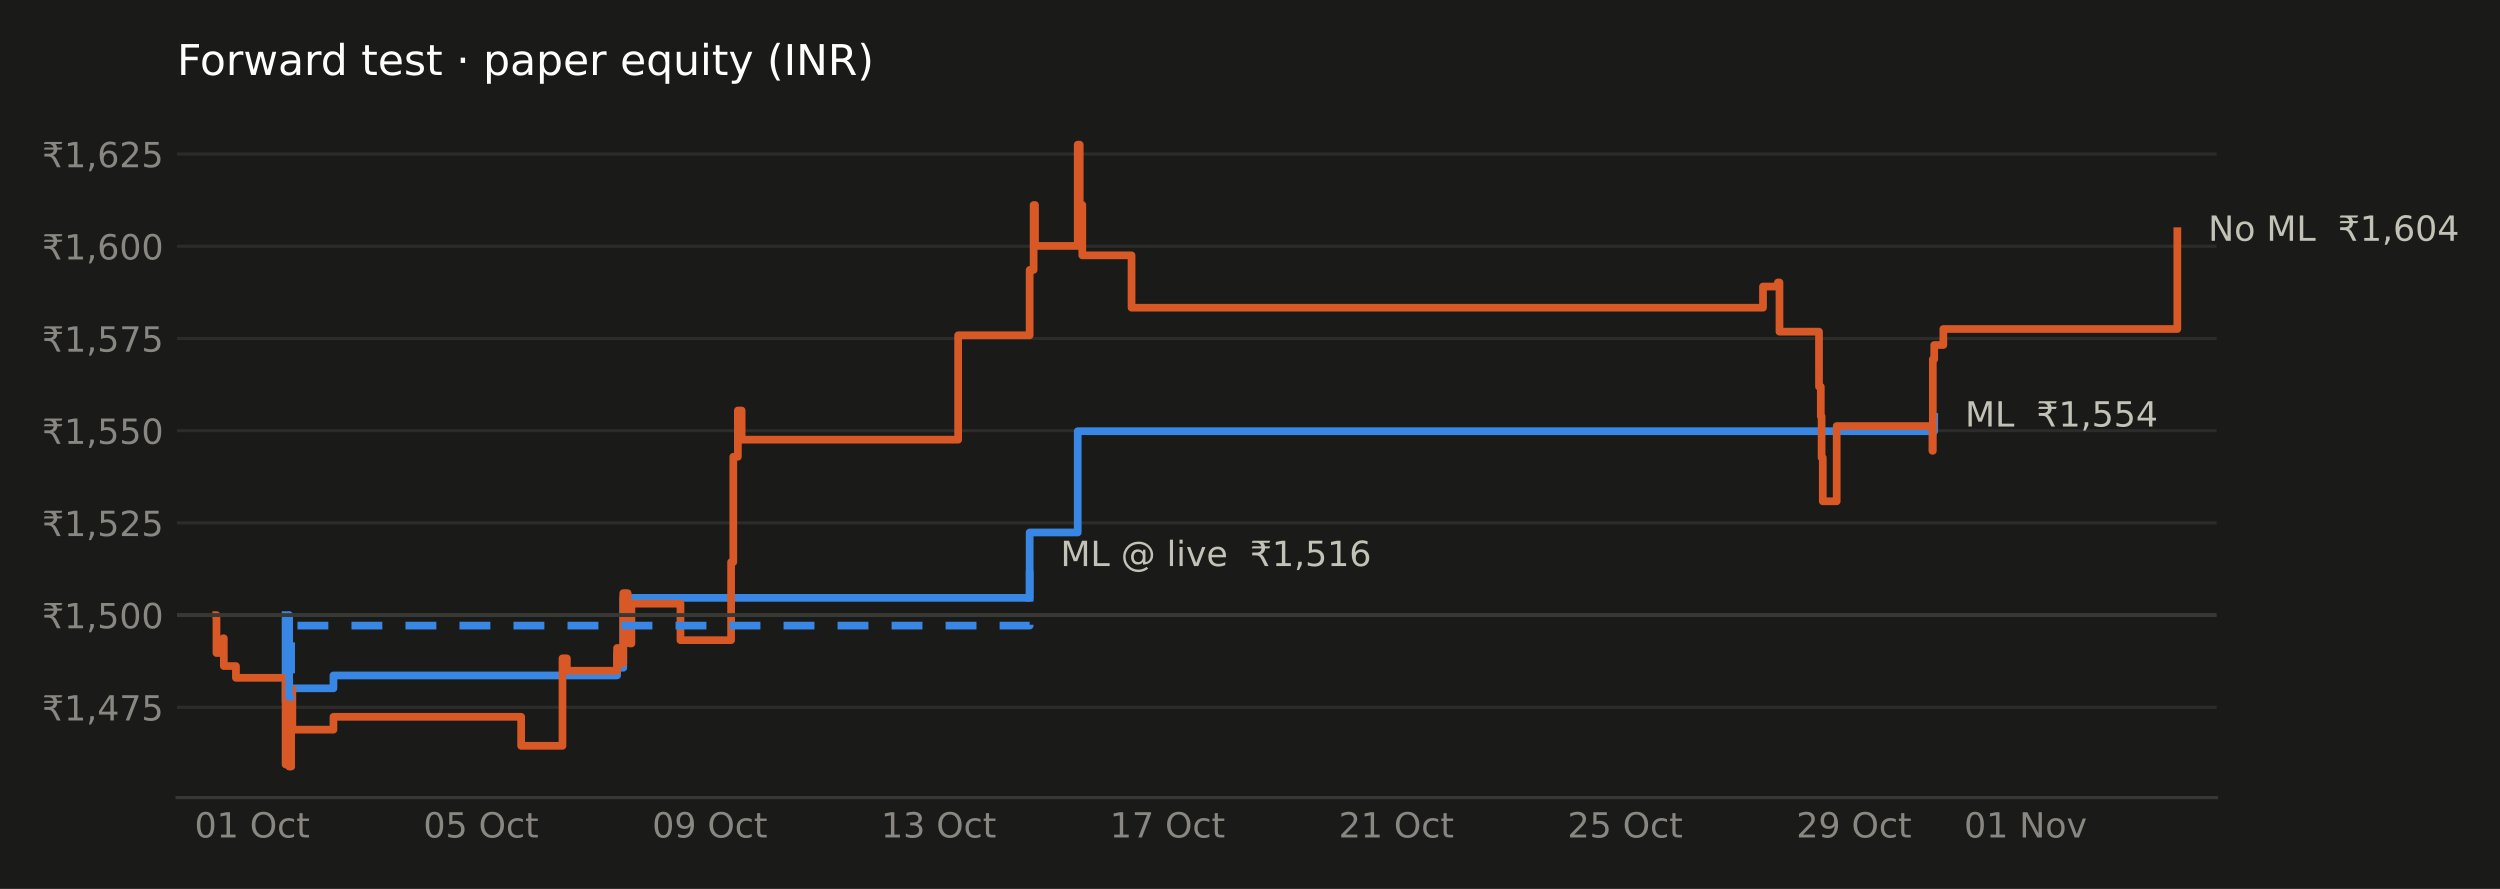
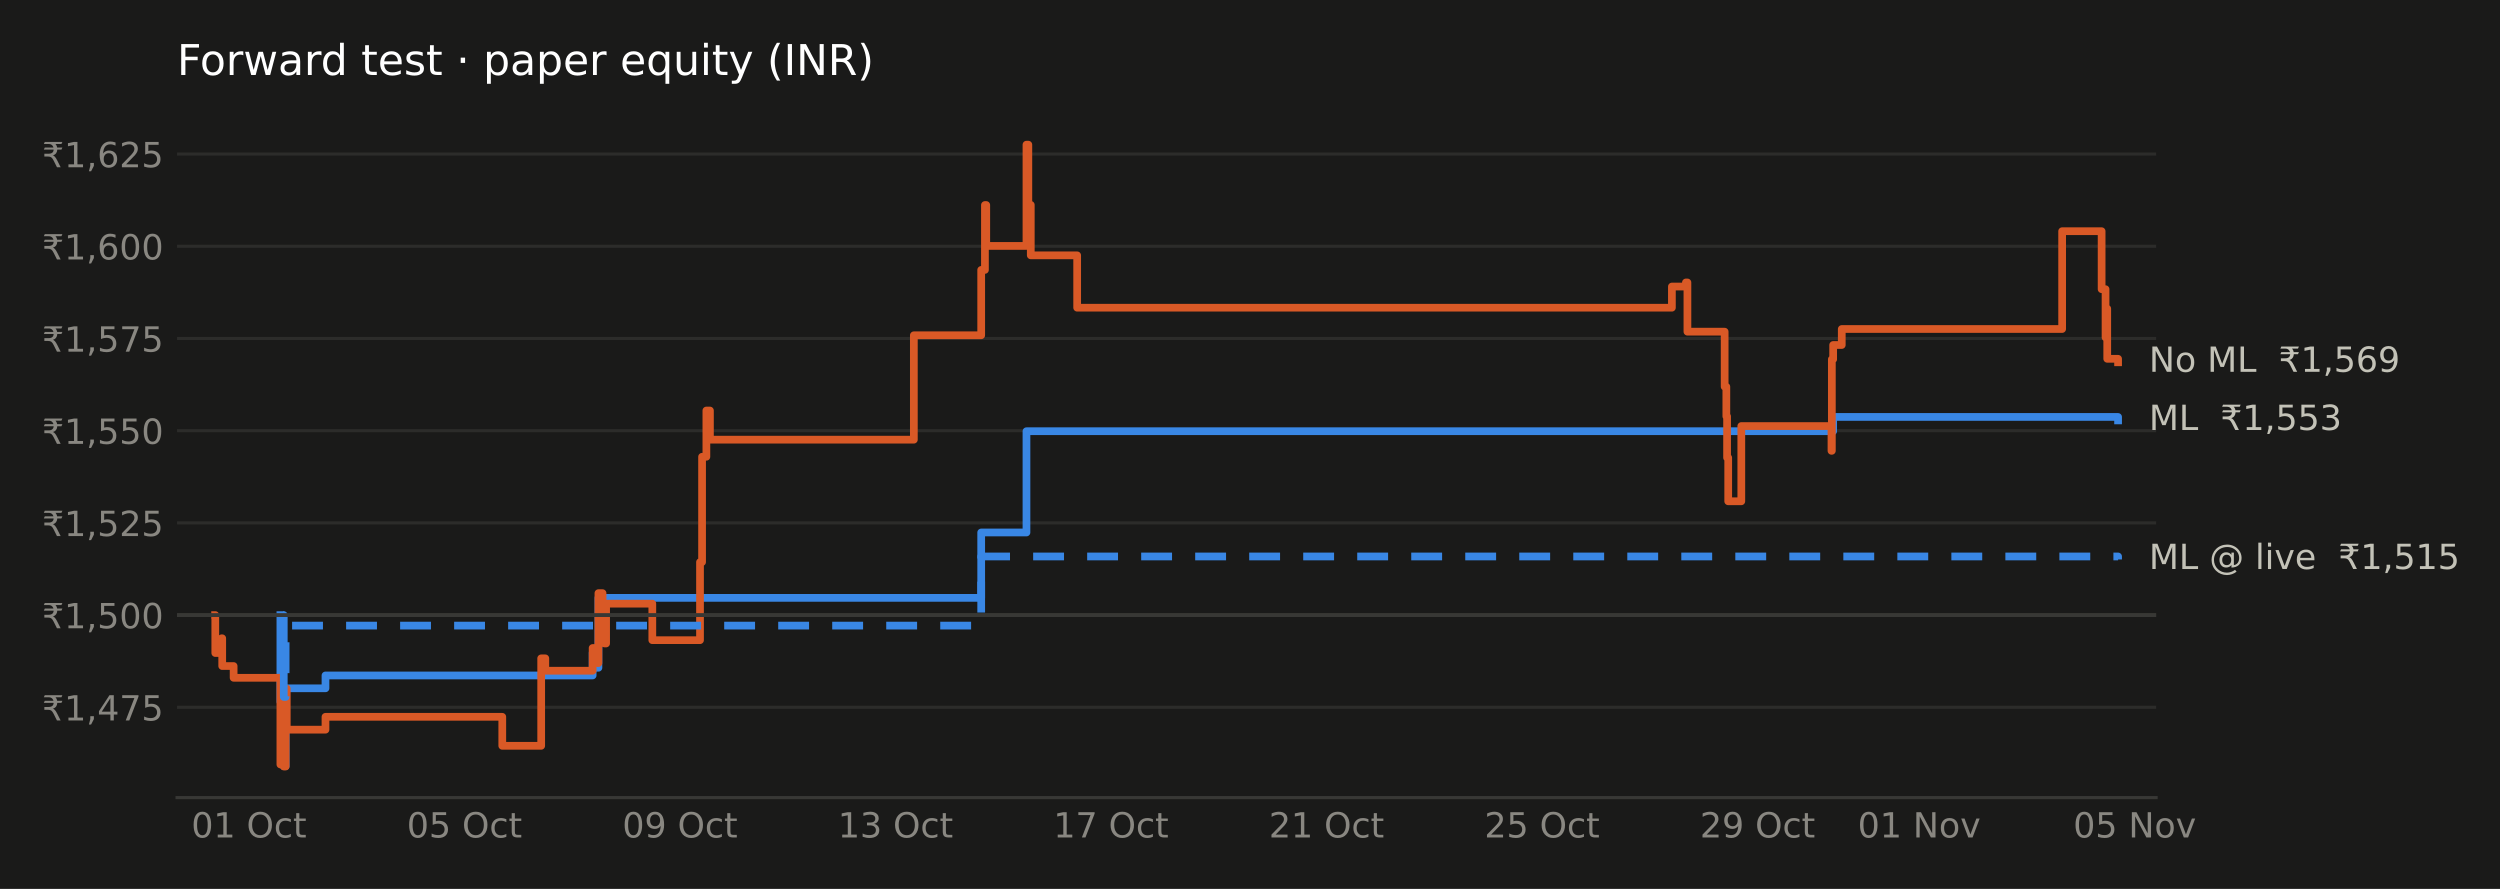
<svg xmlns="http://www.w3.org/2000/svg" xmlns:xlink="http://www.w3.org/1999/xlink" width="648pt" height="230.4pt" viewBox="0 0 648 230.4" version="1.1">
  <defs>
    <style type="text/css">*{stroke-linejoin: round; stroke-linecap: butt}</style>
  </defs>
  <g id="figure_1">
    <g id="patch_1">
      <path d="M 0 230.4  L 648 230.4  L 648 0  L 0 0  z " style="fill: #1a1a19" />
    </g>
    <g id="axes_1">
      <g id="patch_2">
-         <path d="M 45.89 206.74  L 574.532 206.74  L 574.532 29.44  L 45.89 29.44  z " style="fill: #1a1a19" />
+         <path d="M 45.89 206.74  L 558.872 206.74  L 558.872 29.44  L 45.89 29.44  z " style="fill: #1a1a19" />
      </g>
      <g id="matplotlib.axis_1">
        <g id="xtick_1">
          <g id="line2d_1" />
          <g id="text_1">
-             <g style="fill: #898781" transform="translate(50.43777 217.0786) scale(0.09 -0.09)">
+             <g style="fill: #898781" transform="translate(49.59476 217.0786) scale(0.09 -0.09)">
              <defs>
                <path id="DejaVuSans-30" d="M 2034 4250  Q 1547 4250 1301 3770  Q 1056 3291 1056 2328  Q 1056 1369 1301 889  Q 1547 409 2034 409  Q 2525 409 2770 889  Q 3016 1369 3016 2328  Q 3016 3291 2770 3770  Q 2525 4250 2034 4250  z M 2034 4750  Q 2819 4750 3233 4129  Q 3647 3509 3647 2328  Q 3647 1150 3233 529  Q 2819 -91 2034 -91  Q 1250 -91 836 529  Q 422 1150 422 2328  Q 422 3509 836 4129  Q 1250 4750 2034 4750  z " transform="scale(0.015625)" />
                <path id="DejaVuSans-31" d="M 794 531  L 1825 531  L 1825 4091  L 703 3866  L 703 4441  L 1819 4666  L 2450 4666  L 2450 531  L 3481 531  L 3481 0  L 794 0  L 794 531  z " transform="scale(0.015625)" />
                <path id="DejaVuSans-20" transform="scale(0.015625)" />
                <path id="DejaVuSans-4f" d="M 2522 4238  Q 1834 4238 1429 3725  Q 1025 3213 1025 2328  Q 1025 1447 1429 934  Q 1834 422 2522 422  Q 3209 422 3611 934  Q 4013 1447 4013 2328  Q 4013 3213 3611 3725  Q 3209 4238 2522 4238  z M 2522 4750  Q 3503 4750 4090 4092  Q 4678 3434 4678 2328  Q 4678 1225 4090 567  Q 3503 -91 2522 -91  Q 1538 -91 948 565  Q 359 1222 359 2328  Q 359 3434 948 4092  Q 1538 4750 2522 4750  z " transform="scale(0.015625)" />
                <path id="DejaVuSans-63" d="M 3122 3366  L 3122 2828  Q 2878 2963 2633 3030  Q 2388 3097 2138 3097  Q 1578 3097 1268 2742  Q 959 2388 959 1747  Q 959 1106 1268 751  Q 1578 397 2138 397  Q 2388 397 2633 464  Q 2878 531 3122 666  L 3122 134  Q 2881 22 2623 -34  Q 2366 -91 2075 -91  Q 1284 -91 818 406  Q 353 903 353 1747  Q 353 2603 823 3093  Q 1294 3584 2113 3584  Q 2378 3584 2631 3529  Q 2884 3475 3122 3366  z " transform="scale(0.015625)" />
                <path id="DejaVuSans-74" d="M 1172 4494  L 1172 3500  L 2356 3500  L 2356 3053  L 1172 3053  L 1172 1153  Q 1172 725 1289 603  Q 1406 481 1766 481  L 2356 481  L 2356 0  L 1766 0  Q 1100 0 847 248  Q 594 497 594 1153  L 594 3053  L 172 3053  L 172 3500  L 594 3500  L 594 4494  L 1172 4494  z " transform="scale(0.015625)" />
              </defs>
              <use xlink:href="#DejaVuSans-30" />
              <use xlink:href="#DejaVuSans-31" transform="translate(63.62305 0)" />
              <use xlink:href="#DejaVuSans-20" transform="translate(127.2461 0)" />
              <use xlink:href="#DejaVuSans-4f" transform="translate(159.0332 0)" />
              <use xlink:href="#DejaVuSans-63" transform="translate(237.7441 0)" />
              <use xlink:href="#DejaVuSans-74" transform="translate(292.7246 0)" />
            </g>
          </g>
        </g>
        <g id="xtick_2">
          <g id="line2d_2" />
          <g id="text_2">
-             <g style="fill: #898781" transform="translate(109.7483 217.0786) scale(0.09 -0.09)">
+             <g style="fill: #898781" transform="translate(105.4566 217.0786) scale(0.09 -0.09)">
              <defs>
                <path id="DejaVuSans-35" d="M 691 4666  L 3169 4666  L 3169 4134  L 1269 4134  L 1269 2991  Q 1406 3038 1543 3061  Q 1681 3084 1819 3084  Q 2600 3084 3056 2656  Q 3513 2228 3513 1497  Q 3513 744 3044 326  Q 2575 -91 1722 -91  Q 1428 -91 1123 -41  Q 819 9 494 109  L 494 744  Q 775 591 1075 516  Q 1375 441 1709 441  Q 2250 441 2565 725  Q 2881 1009 2881 1497  Q 2881 1984 2565 2268  Q 2250 2553 1709 2553  Q 1456 2553 1204 2497  Q 953 2441 691 2322  L 691 4666  z " transform="scale(0.015625)" />
              </defs>
              <use xlink:href="#DejaVuSans-30" />
              <use xlink:href="#DejaVuSans-35" transform="translate(63.62305 0)" />
              <use xlink:href="#DejaVuSans-20" transform="translate(127.2461 0)" />
              <use xlink:href="#DejaVuSans-4f" transform="translate(159.0332 0)" />
              <use xlink:href="#DejaVuSans-63" transform="translate(237.7441 0)" />
              <use xlink:href="#DejaVuSans-74" transform="translate(292.7246 0)" />
            </g>
          </g>
        </g>
        <g id="xtick_3">
          <g id="line2d_3" />
          <g id="text_3">
-             <g style="fill: #898781" transform="translate(169.0589 217.0786) scale(0.09 -0.09)">
+             <g style="fill: #898781" transform="translate(161.3184 217.0786) scale(0.09 -0.09)">
              <defs>
                <path id="DejaVuSans-39" d="M 703 97  L 703 672  Q 941 559 1184 500  Q 1428 441 1663 441  Q 2288 441 2617 861  Q 2947 1281 2994 2138  Q 2813 1869 2534 1725  Q 2256 1581 1919 1581  Q 1219 1581 811 2004  Q 403 2428 403 3163  Q 403 3881 828 4315  Q 1253 4750 1959 4750  Q 2769 4750 3195 4129  Q 3622 3509 3622 2328  Q 3622 1225 3098 567  Q 2575 -91 1691 -91  Q 1453 -91 1209 -44  Q 966 3 703 97  z M 1959 2075  Q 2384 2075 2632 2365  Q 2881 2656 2881 3163  Q 2881 3666 2632 3958  Q 2384 4250 1959 4250  Q 1534 4250 1286 3958  Q 1038 3666 1038 3163  Q 1038 2656 1286 2365  Q 1534 2075 1959 2075  z " transform="scale(0.015625)" />
              </defs>
              <use xlink:href="#DejaVuSans-30" />
              <use xlink:href="#DejaVuSans-39" transform="translate(63.62305 0)" />
              <use xlink:href="#DejaVuSans-20" transform="translate(127.2461 0)" />
              <use xlink:href="#DejaVuSans-4f" transform="translate(159.0332 0)" />
              <use xlink:href="#DejaVuSans-63" transform="translate(237.7441 0)" />
              <use xlink:href="#DejaVuSans-74" transform="translate(292.7246 0)" />
            </g>
          </g>
        </g>
        <g id="xtick_4">
          <g id="line2d_4" />
          <g id="text_4">
-             <g style="fill: #898781" transform="translate(228.3694 217.0786) scale(0.09 -0.09)">
+             <g style="fill: #898781" transform="translate(217.1803 217.0786) scale(0.09 -0.09)">
              <defs>
                <path id="DejaVuSans-33" d="M 2597 2516  Q 3050 2419 3304 2112  Q 3559 1806 3559 1356  Q 3559 666 3084 287  Q 2609 -91 1734 -91  Q 1441 -91 1130 -33  Q 819 25 488 141  L 488 750  Q 750 597 1062 519  Q 1375 441 1716 441  Q 2309 441 2620 675  Q 2931 909 2931 1356  Q 2931 1769 2642 2001  Q 2353 2234 1838 2234  L 1294 2234  L 1294 2753  L 1863 2753  Q 2328 2753 2575 2939  Q 2822 3125 2822 3475  Q 2822 3834 2567 4026  Q 2313 4219 1838 4219  Q 1578 4219 1281 4162  Q 984 4106 628 3988  L 628 4550  Q 988 4650 1302 4700  Q 1616 4750 1894 4750  Q 2613 4750 3031 4423  Q 3450 4097 3450 3541  Q 3450 3153 3228 2886  Q 3006 2619 2597 2516  z " transform="scale(0.015625)" />
              </defs>
              <use xlink:href="#DejaVuSans-31" />
              <use xlink:href="#DejaVuSans-33" transform="translate(63.62305 0)" />
              <use xlink:href="#DejaVuSans-20" transform="translate(127.2461 0)" />
              <use xlink:href="#DejaVuSans-4f" transform="translate(159.0332 0)" />
              <use xlink:href="#DejaVuSans-63" transform="translate(237.7441 0)" />
              <use xlink:href="#DejaVuSans-74" transform="translate(292.7246 0)" />
            </g>
          </g>
        </g>
        <g id="xtick_5">
          <g id="line2d_5" />
          <g id="text_5">
-             <g style="fill: #898781" transform="translate(287.68 217.0786) scale(0.09 -0.09)">
+             <g style="fill: #898781" transform="translate(273.0421 217.0786) scale(0.09 -0.09)">
              <defs>
                <path id="DejaVuSans-37" d="M 525 4666  L 3525 4666  L 3525 4397  L 1831 0  L 1172 0  L 2766 4134  L 525 4134  L 525 4666  z " transform="scale(0.015625)" />
              </defs>
              <use xlink:href="#DejaVuSans-31" />
              <use xlink:href="#DejaVuSans-37" transform="translate(63.62305 0)" />
              <use xlink:href="#DejaVuSans-20" transform="translate(127.2461 0)" />
              <use xlink:href="#DejaVuSans-4f" transform="translate(159.0332 0)" />
              <use xlink:href="#DejaVuSans-63" transform="translate(237.7441 0)" />
              <use xlink:href="#DejaVuSans-74" transform="translate(292.7246 0)" />
            </g>
          </g>
        </g>
        <g id="xtick_6">
          <g id="line2d_6" />
          <g id="text_6">
-             <g style="fill: #898781" transform="translate(346.9905 217.0786) scale(0.09 -0.09)">
+             <g style="fill: #898781" transform="translate(328.9039 217.0786) scale(0.09 -0.09)">
              <defs>
                <path id="DejaVuSans-32" d="M 1228 531  L 3431 531  L 3431 0  L 469 0  L 469 531  Q 828 903 1448 1529  Q 2069 2156 2228 2338  Q 2531 2678 2651 2914  Q 2772 3150 2772 3378  Q 2772 3750 2511 3984  Q 2250 4219 1831 4219  Q 1534 4219 1204 4116  Q 875 4013 500 3803  L 500 4441  Q 881 4594 1212 4672  Q 1544 4750 1819 4750  Q 2544 4750 2975 4387  Q 3406 4025 3406 3419  Q 3406 3131 3298 2873  Q 3191 2616 2906 2266  Q 2828 2175 2409 1742  Q 1991 1309 1228 531  z " transform="scale(0.015625)" />
              </defs>
              <use xlink:href="#DejaVuSans-32" />
              <use xlink:href="#DejaVuSans-31" transform="translate(63.62305 0)" />
              <use xlink:href="#DejaVuSans-20" transform="translate(127.2461 0)" />
              <use xlink:href="#DejaVuSans-4f" transform="translate(159.0332 0)" />
              <use xlink:href="#DejaVuSans-63" transform="translate(237.7441 0)" />
              <use xlink:href="#DejaVuSans-74" transform="translate(292.7246 0)" />
            </g>
          </g>
        </g>
        <g id="xtick_7">
          <g id="line2d_7" />
          <g id="text_7">
-             <g style="fill: #898781" transform="translate(406.301 217.0786) scale(0.09 -0.09)">
+             <g style="fill: #898781" transform="translate(384.7658 217.0786) scale(0.09 -0.09)">
              <use xlink:href="#DejaVuSans-32" />
              <use xlink:href="#DejaVuSans-35" transform="translate(63.62305 0)" />
              <use xlink:href="#DejaVuSans-20" transform="translate(127.2461 0)" />
              <use xlink:href="#DejaVuSans-4f" transform="translate(159.0332 0)" />
              <use xlink:href="#DejaVuSans-63" transform="translate(237.7441 0)" />
              <use xlink:href="#DejaVuSans-74" transform="translate(292.7246 0)" />
            </g>
          </g>
        </g>
        <g id="xtick_8">
          <g id="line2d_8" />
          <g id="text_8">
-             <g style="fill: #898781" transform="translate(465.6116 217.0786) scale(0.09 -0.09)">
+             <g style="fill: #898781" transform="translate(440.6276 217.0786) scale(0.09 -0.09)">
              <use xlink:href="#DejaVuSans-32" />
              <use xlink:href="#DejaVuSans-39" transform="translate(63.62305 0)" />
              <use xlink:href="#DejaVuSans-20" transform="translate(127.2461 0)" />
              <use xlink:href="#DejaVuSans-4f" transform="translate(159.0332 0)" />
              <use xlink:href="#DejaVuSans-63" transform="translate(237.7441 0)" />
              <use xlink:href="#DejaVuSans-74" transform="translate(292.7246 0)" />
            </g>
          </g>
        </g>
        <g id="xtick_9">
          <g id="line2d_9" />
          <g id="text_9">
-             <g style="fill: #898781" transform="translate(509.0918 217.0786) scale(0.09 -0.09)">
+             <g style="fill: #898781" transform="translate(481.5213 217.0786) scale(0.09 -0.09)">
              <defs>
                <path id="DejaVuSans-4e" d="M 628 4666  L 1478 4666  L 3547 763  L 3547 4666  L 4159 4666  L 4159 0  L 3309 0  L 1241 3903  L 1241 0  L 628 0  L 628 4666  z " transform="scale(0.015625)" />
                <path id="DejaVuSans-6f" d="M 1959 3097  Q 1497 3097 1228 2736  Q 959 2375 959 1747  Q 959 1119 1226 758  Q 1494 397 1959 397  Q 2419 397 2687 759  Q 2956 1122 2956 1747  Q 2956 2369 2687 2733  Q 2419 3097 1959 3097  z M 1959 3584  Q 2709 3584 3137 3096  Q 3566 2609 3566 1747  Q 3566 888 3137 398  Q 2709 -91 1959 -91  Q 1206 -91 779 398  Q 353 888 353 1747  Q 353 2609 779 3096  Q 1206 3584 1959 3584  z " transform="scale(0.015625)" />
                <path id="DejaVuSans-76" d="M 191 3500  L 800 3500  L 1894 563  L 2988 3500  L 3597 3500  L 2284 0  L 1503 0  L 191 3500  z " transform="scale(0.015625)" />
              </defs>
              <use xlink:href="#DejaVuSans-30" />
              <use xlink:href="#DejaVuSans-31" transform="translate(63.62305 0)" />
              <use xlink:href="#DejaVuSans-20" transform="translate(127.2461 0)" />
              <use xlink:href="#DejaVuSans-4e" transform="translate(159.0332 0)" />
              <use xlink:href="#DejaVuSans-6f" transform="translate(233.8379 0)" />
              <use xlink:href="#DejaVuSans-76" transform="translate(295.0195 0)" />
            </g>
          </g>
        </g>
+         <g id="xtick_10">
+           <g id="line2d_10" />
+           <g id="text_10">
+             <g style="fill: #898781" transform="translate(537.3831 217.0786) scale(0.09 -0.09)">
+               <use xlink:href="#DejaVuSans-30" />
+               <use xlink:href="#DejaVuSans-35" transform="translate(63.62305 0)" />
+               <use xlink:href="#DejaVuSans-20" transform="translate(127.2461 0)" />
+               <use xlink:href="#DejaVuSans-4e" transform="translate(159.0332 0)" />
+               <use xlink:href="#DejaVuSans-6f" transform="translate(233.8379 0)" />
+               <use xlink:href="#DejaVuSans-76" transform="translate(295.0195 0)" />
+             </g>
+           </g>
+         </g>
      </g>
      <g id="matplotlib.axis_2">
        <g id="ytick_1">
-           <g id="line2d_10">
-             <path d="M 45.89 183.332  L 574.532 183.332  " clip-path="url(#pa5b1303367)" style="fill: none; stroke: #2c2c2a; stroke-width: 0.8; stroke-linecap: square" />
-           </g>
-           <g id="line2d_11" />
-           <g id="text_10">
+           <g id="line2d_11">
+             <path d="M 45.89 183.332  L 558.872 183.332  " clip-path="url(#pef144ff251)" style="fill: none; stroke: #2c2c2a; stroke-width: 0.8; stroke-linecap: square" />
+           </g>
+           <g id="line2d_12" />
+           <g id="text_11">
            <g style="fill: #898781" transform="translate(10.89844 186.7514) scale(0.09 -0.09)">
              <defs>
                <path id="DejaVuSans-20b9" d="M 331 4281  L 503 4666  L 3747 4666  L 3575 4281  L 2469 4281  Q 2716 4038 2781 3634  L 3747 3634  L 3575 3250  L 2806 3250  Q 2791 2856 2600 2591  Q 2397 2300 2006 2188  Q 2209 2119 2400 1894  Q 2584 1681 2788 1275  L 3428 0  L 2750 0  L 2153 1197  Q 1919 1669 1706 1819  Q 1488 1972 1113 1972  L 425 1972  L 425 2491  L 1219 2491  Q 1675 2491 1906 2700  Q 2119 2894 2138 3250  L 331 3250  L 503 3634  L 2103 3634  Q 2047 3844 1906 4006  Q 1675 4281 1219 4281  L 331 4281  z " transform="scale(0.015625)" />
                <path id="DejaVuSans-2c" d="M 750 794  L 1409 794  L 1409 256  L 897 -744  L 494 -744  L 750 256  L 750 794  z " transform="scale(0.015625)" />
                <path id="DejaVuSans-34" d="M 2419 4116  L 825 1625  L 2419 1625  L 2419 4116  z M 2253 4666  L 3047 4666  L 3047 1625  L 3713 1625  L 3713 1100  L 3047 1100  L 3047 0  L 2419 0  L 2419 1100  L 313 1100  L 313 1709  L 2253 4666  z " transform="scale(0.015625)" />
              </defs>
              <use xlink:href="#DejaVuSans-20b9" />
              <use xlink:href="#DejaVuSans-31" transform="translate(63.62305 0)" />
              <use xlink:href="#DejaVuSans-2c" transform="translate(127.2461 0)" />
              <use xlink:href="#DejaVuSans-34" transform="translate(159.0332 0)" />
              <use xlink:href="#DejaVuSans-37" transform="translate(222.6562 0)" />
              <use xlink:href="#DejaVuSans-35" transform="translate(286.2793 0)" />
            </g>
          </g>
        </g>
        <g id="ytick_2">
-           <g id="line2d_12">
-             <path d="M 45.89 159.432  L 574.532 159.432  " clip-path="url(#pa5b1303367)" style="fill: none; stroke: #2c2c2a; stroke-width: 0.8; stroke-linecap: square" />
-           </g>
-           <g id="line2d_13" />
-           <g id="text_11">
+           <g id="line2d_13">
+             <path d="M 45.89 159.432  L 558.872 159.432  " clip-path="url(#pef144ff251)" style="fill: none; stroke: #2c2c2a; stroke-width: 0.8; stroke-linecap: square" />
+           </g>
+           <g id="line2d_14" />
+           <g id="text_12">
            <g style="fill: #898781" transform="translate(10.89844 162.851) scale(0.09 -0.09)">
              <use xlink:href="#DejaVuSans-20b9" />
              <use xlink:href="#DejaVuSans-31" transform="translate(63.62305 0)" />
              <use xlink:href="#DejaVuSans-2c" transform="translate(127.2461 0)" />
              <use xlink:href="#DejaVuSans-35" transform="translate(159.0332 0)" />
              <use xlink:href="#DejaVuSans-30" transform="translate(222.6562 0)" />
              <use xlink:href="#DejaVuSans-30" transform="translate(286.2793 0)" />
            </g>
          </g>
        </g>
        <g id="ytick_3">
-           <g id="line2d_14">
-             <path d="M 45.89 135.531  L 574.532 135.531  " clip-path="url(#pa5b1303367)" style="fill: none; stroke: #2c2c2a; stroke-width: 0.8; stroke-linecap: square" />
-           </g>
-           <g id="line2d_15" />
-           <g id="text_12">
+           <g id="line2d_15">
+             <path d="M 45.89 135.531  L 558.872 135.531  " clip-path="url(#pef144ff251)" style="fill: none; stroke: #2c2c2a; stroke-width: 0.8; stroke-linecap: square" />
+           </g>
+           <g id="line2d_16" />
+           <g id="text_13">
            <g style="fill: #898781" transform="translate(10.89844 138.9506) scale(0.09 -0.09)">
              <use xlink:href="#DejaVuSans-20b9" />
              <use xlink:href="#DejaVuSans-31" transform="translate(63.62305 0)" />
              <use xlink:href="#DejaVuSans-2c" transform="translate(127.2461 0)" />
              <use xlink:href="#DejaVuSans-35" transform="translate(159.0332 0)" />
              <use xlink:href="#DejaVuSans-32" transform="translate(222.6562 0)" />
              <use xlink:href="#DejaVuSans-35" transform="translate(286.2793 0)" />
            </g>
          </g>
        </g>
        <g id="ytick_4">
-           <g id="line2d_16">
-             <path d="M 45.89 111.631  L 574.532 111.631  " clip-path="url(#pa5b1303367)" style="fill: none; stroke: #2c2c2a; stroke-width: 0.8; stroke-linecap: square" />
-           </g>
-           <g id="line2d_17" />
-           <g id="text_13">
+           <g id="line2d_17">
+             <path d="M 45.89 111.631  L 558.872 111.631  " clip-path="url(#pef144ff251)" style="fill: none; stroke: #2c2c2a; stroke-width: 0.8; stroke-linecap: square" />
+           </g>
+           <g id="line2d_18" />
+           <g id="text_14">
            <g style="fill: #898781" transform="translate(10.89844 115.0502) scale(0.09 -0.09)">
              <use xlink:href="#DejaVuSans-20b9" />
              <use xlink:href="#DejaVuSans-31" transform="translate(63.62305 0)" />
              <use xlink:href="#DejaVuSans-2c" transform="translate(127.2461 0)" />
              <use xlink:href="#DejaVuSans-35" transform="translate(159.0332 0)" />
              <use xlink:href="#DejaVuSans-35" transform="translate(222.6562 0)" />
              <use xlink:href="#DejaVuSans-30" transform="translate(286.2793 0)" />
            </g>
          </g>
        </g>
        <g id="ytick_5">
-           <g id="line2d_18">
-             <path d="M 45.89 87.731  L 574.532 87.731  " clip-path="url(#pa5b1303367)" style="fill: none; stroke: #2c2c2a; stroke-width: 0.8; stroke-linecap: square" />
-           </g>
-           <g id="line2d_19" />
-           <g id="text_14">
+           <g id="line2d_19">
+             <path d="M 45.89 87.731  L 558.872 87.731  " clip-path="url(#pef144ff251)" style="fill: none; stroke: #2c2c2a; stroke-width: 0.8; stroke-linecap: square" />
+           </g>
+           <g id="line2d_20" />
+           <g id="text_15">
            <g style="fill: #898781" transform="translate(10.89844 91.14983) scale(0.09 -0.09)">
              <use xlink:href="#DejaVuSans-20b9" />
              <use xlink:href="#DejaVuSans-31" transform="translate(63.62305 0)" />
              <use xlink:href="#DejaVuSans-2c" transform="translate(127.2461 0)" />
              <use xlink:href="#DejaVuSans-35" transform="translate(159.0332 0)" />
              <use xlink:href="#DejaVuSans-37" transform="translate(222.6562 0)" />
              <use xlink:href="#DejaVuSans-35" transform="translate(286.2793 0)" />
            </g>
          </g>
        </g>
        <g id="ytick_6">
-           <g id="line2d_20">
-             <path d="M 45.89 63.83  L 574.532 63.83  " clip-path="url(#pa5b1303367)" style="fill: none; stroke: #2c2c2a; stroke-width: 0.8; stroke-linecap: square" />
-           </g>
-           <g id="line2d_21" />
-           <g id="text_15">
+           <g id="line2d_21">
+             <path d="M 45.89 63.83  L 558.872 63.83  " clip-path="url(#pef144ff251)" style="fill: none; stroke: #2c2c2a; stroke-width: 0.8; stroke-linecap: square" />
+           </g>
+           <g id="line2d_22" />
+           <g id="text_16">
            <g style="fill: #898781" transform="translate(10.89844 67.24944) scale(0.09 -0.09)">
              <defs>
                <path id="DejaVuSans-36" d="M 2113 2584  Q 1688 2584 1439 2293  Q 1191 2003 1191 1497  Q 1191 994 1439 701  Q 1688 409 2113 409  Q 2538 409 2786 701  Q 3034 994 3034 1497  Q 3034 2003 2786 2293  Q 2538 2584 2113 2584  z M 3366 4563  L 3366 3988  Q 3128 4100 2886 4159  Q 2644 4219 2406 4219  Q 1781 4219 1451 3797  Q 1122 3375 1075 2522  Q 1259 2794 1537 2939  Q 1816 3084 2150 3084  Q 2853 3084 3261 2657  Q 3669 2231 3669 1497  Q 3669 778 3244 343  Q 2819 -91 2113 -91  Q 1303 -91 875 529  Q 447 1150 447 2328  Q 447 3434 972 4092  Q 1497 4750 2381 4750  Q 2619 4750 2861 4703  Q 3103 4656 3366 4563  z " transform="scale(0.015625)" />
              </defs>
              <use xlink:href="#DejaVuSans-20b9" />
              <use xlink:href="#DejaVuSans-31" transform="translate(63.62305 0)" />
              <use xlink:href="#DejaVuSans-2c" transform="translate(127.2461 0)" />
              <use xlink:href="#DejaVuSans-36" transform="translate(159.0332 0)" />
              <use xlink:href="#DejaVuSans-30" transform="translate(222.6562 0)" />
              <use xlink:href="#DejaVuSans-30" transform="translate(286.2793 0)" />
            </g>
          </g>
        </g>
        <g id="ytick_7">
-           <g id="line2d_22">
-             <path d="M 45.89 39.93  L 574.532 39.93  " clip-path="url(#pa5b1303367)" style="fill: none; stroke: #2c2c2a; stroke-width: 0.8; stroke-linecap: square" />
-           </g>
-           <g id="line2d_23" />
-           <g id="text_16">
+           <g id="line2d_23">
+             <path d="M 45.89 39.93  L 558.872 39.93  " clip-path="url(#pef144ff251)" style="fill: none; stroke: #2c2c2a; stroke-width: 0.8; stroke-linecap: square" />
+           </g>
+           <g id="line2d_24" />
+           <g id="text_17">
            <g style="fill: #898781" transform="translate(10.89844 43.34906) scale(0.09 -0.09)">
              <use xlink:href="#DejaVuSans-20b9" />
              <use xlink:href="#DejaVuSans-31" transform="translate(63.62305 0)" />
              <use xlink:href="#DejaVuSans-2c" transform="translate(127.2461 0)" />
              <use xlink:href="#DejaVuSans-36" transform="translate(159.0332 0)" />
              <use xlink:href="#DejaVuSans-32" transform="translate(222.6562 0)" />
              <use xlink:href="#DejaVuSans-35" transform="translate(286.2793 0)" />
            </g>
          </g>
        </g>
      </g>
-       <g id="line2d_24">
-         <path d="M 74.024 159.432  L 74.024 159.432  L 74.024 181.9  L 74.488 181.9  L 74.488 177.919  L 74.951 177.919  L 74.951 198.6  L 75.466 198.6  L 75.466 178.406  L 86.432 178.406  L 86.432 175.074  L 159.953 175.074  L 159.953 169.183  L 161.188 169.183  L 161.188 173.084  L 161.549 173.084  L 161.549 154.962  L 266.887 154.962  L 266.887 138.019  L 279.346 138.019  L 279.346 111.772  L 501.349 111.772  L 501.349 108.075  " clip-path="url(#pa5b1303367)" style="fill: none; stroke: #3987e5; stroke-width: 2; stroke-linecap: square" />
-       </g>
      <g id="line2d_25">
-         <path d="M 56.056 159.432  L 56.108 159.432  L 56.108 169.264  L 57.858 169.264  L 57.858 165.445  L 58.013 165.445  L 58.013 172.637  L 61.153 172.637  L 61.153 175.684  L 74.024 175.684  L 74.024 198.153  L 74.179 198.153  L 74.179 181.982  L 74.488 181.982  L 74.488 178  L 74.951 178  L 74.951 198.681  L 75.466 198.681  L 75.466 178.487  L 75.775 178.487  L 75.775 189.133  L 86.432 189.133  L 86.432 185.801  L 135.085 185.801  L 135.085 193.318  L 145.794 193.318  L 145.794 170.646  L 146.927 170.646  L 146.927 173.856  L 159.953 173.856  L 159.953 167.964  L 161.188 167.964  L 161.188 171.865  L 161.549 171.865  L 161.549 153.743  L 162.681 153.743  L 162.681 166.664  L 163.248 166.664  L 163.248 166.786  L 163.66 166.786  L 163.66 156.466  L 176.376 156.466  L 176.376 165.933  L 189.505 165.933  L 189.505 145.699  L 190.071 145.699  L 190.071 118.395  L 191.255 118.395  L 191.255 106.409  L 192.234 106.409  L 192.234 113.966  L 248.352 113.966  L 248.352 86.906  L 266.887 86.906  L 266.887 69.963  L 267.916 69.963  L 267.916 53.142  L 268.277 53.142  L 268.277 63.746  L 279.346 63.746  L 279.346 37.499  L 279.861 37.499  L 279.861 53.101  L 280.53 53.101  L 280.53 66.184  L 293.298 66.184  L 293.298 79.755  L 456.969 79.755  L 456.969 74.27  L 460.83 74.27  L 460.83 73.213  L 461.242 73.213  L 461.242 85.971  L 471.487 85.971  L 471.487 100.233  L 471.951 100.233  L 471.951 107.912  L 472.157 107.912  L 472.157 118.639  L 472.466 118.639  L 472.466 129.934  L 476.07 129.934  L 476.07 110.431  L 500.885 110.431  L 500.885 116.851  L 500.988 116.851  L 500.988 93.122  L 501.349 93.122  L 501.349 89.425  L 503.717 89.425  L 503.717 85.281  L 564.366 85.281  L 564.366 59.927  " clip-path="url(#pa5b1303367)" style="fill: none; stroke: #d95926; stroke-width: 2; stroke-linecap: square" />
+         <path d="M 72.678 159.432  L 72.678 159.432  L 72.678 181.9  L 73.115 181.9  L 73.115 177.919  L 73.551 177.919  L 73.551 198.6  L 74.036 198.6  L 74.036 178.406  L 84.365 178.406  L 84.365 175.074  L 153.61 175.074  L 153.61 169.183  L 154.774 169.183  L 154.774 173.084  L 155.113 173.084  L 155.113 154.962  L 254.326 154.962  L 254.326 138.019  L 266.061 138.019  L 266.061 111.772  L 475.155 111.772  L 475.155 108.075  L 549.007 108.075  L 549.007 108.968  " clip-path="url(#pef144ff251)" style="fill: none; stroke: #3987e5; stroke-width: 2; stroke-linecap: square" />
      </g>
      <g id="line2d_26">
-         <path d="M 74.797 159.432  L 74.951 159.432  L 74.951 180.641  L 75.466 180.641  L 75.466 162.154  L 266.887 162.154  L 266.887 144.236  " clip-path="url(#pa5b1303367)" style="fill: none; stroke-dasharray: 8,6; stroke-dashoffset: 0; stroke: #3987e5; stroke-width: 2" />
+         <path d="M 55.755 159.432  L 55.804 159.432  L 55.804 169.264  L 57.452 169.264  L 57.452 165.445  L 57.598 165.445  L 57.598 172.637  L 60.556 172.637  L 60.556 175.684  L 72.678 175.684  L 72.678 198.153  L 72.824 198.153  L 72.824 181.982  L 73.115 181.982  L 73.115 178  L 73.551 178  L 73.551 198.681  L 74.036 198.681  L 74.036 178.487  L 74.327 178.487  L 74.327 189.133  L 84.365 189.133  L 84.365 185.801  L 130.189 185.801  L 130.189 193.318  L 140.275 193.318  L 140.275 170.646  L 141.342 170.646  L 141.342 173.856  L 153.61 173.856  L 153.61 167.964  L 154.774 167.964  L 154.774 171.865  L 155.113 171.865  L 155.113 153.743  L 156.18 153.743  L 156.18 166.664  L 156.714 166.664  L 156.714 166.786  L 157.102 166.786  L 157.102 156.466  L 169.079 156.466  L 169.079 165.933  L 181.444 165.933  L 181.444 145.699  L 181.978 145.699  L 181.978 118.395  L 183.093 118.395  L 183.093 106.409  L 184.014 106.409  L 184.014 113.966  L 236.87 113.966  L 236.87 86.906  L 254.326 86.906  L 254.326 69.963  L 255.296 69.963  L 255.296 53.142  L 255.636 53.142  L 255.636 63.746  L 266.061 63.746  L 266.061 37.499  L 266.546 37.499  L 266.546 53.101  L 267.177 53.101  L 267.177 66.184  L 279.202 66.184  L 279.202 79.755  L 433.356 79.755  L 433.356 74.27  L 436.993 74.27  L 436.993 73.213  L 437.381 73.213  L 437.381 85.971  L 447.03 85.971  L 447.03 100.233  L 447.467 100.233  L 447.467 107.912  L 447.661 107.912  L 447.661 118.639  L 447.952 118.639  L 447.952 129.934  L 451.346 129.934  L 451.346 110.431  L 474.719 110.431  L 474.719 116.851  L 474.816 116.851  L 474.816 93.122  L 475.155 93.122  L 475.155 89.425  L 477.386 89.425  L 477.386 85.281  L 534.508 85.281  L 534.508 59.927  L 544.74 59.927  L 544.74 74.961  L 545.758 74.961  L 545.758 87.475  L 546.098 87.475  L 546.098 79.999  L 546.195 79.999  L 546.195 93.001  L 549.007 93.001  L 549.007 93.894  " clip-path="url(#pef144ff251)" style="fill: none; stroke: #d95926; stroke-width: 2; stroke-linecap: square" />
      </g>
      <g id="line2d_27">
-         <path d="M 45.89 159.432  L 574.532 159.432  " clip-path="url(#pa5b1303367)" style="fill: none; stroke: #383835; stroke-linecap: square" />
+         <path d="M 73.406 159.432  L 73.551 159.432  L 73.551 180.641  L 74.036 180.641  L 74.036 162.154  L 254.326 162.154  L 254.326 144.236  L 549.007 144.236  L 549.007 145.008  " clip-path="url(#pef144ff251)" style="fill: none; stroke-dasharray: 8,6; stroke-dashoffset: 0; stroke: #3987e5; stroke-width: 2" />
+       </g>
+       <g id="line2d_28">
+         <path d="M 45.89 159.432  L 558.872 159.432  " clip-path="url(#pef144ff251)" style="fill: none; stroke: #383835; stroke-linecap: square" />
      </g>
      <g id="patch_3">
-         <path d="M 45.89 206.74  L 574.532 206.74  " style="fill: none; stroke: #383835; stroke-width: 0.8; stroke-linejoin: miter; stroke-linecap: square" />
-       </g>
-       <g id="text_17">
-         <g style="fill: #c3c2b7" transform="translate(274.8867 146.7193) scale(0.09 -0.09)">
+         <path d="M 45.89 206.74  L 558.872 206.74  " style="fill: none; stroke: #383835; stroke-width: 0.8; stroke-linejoin: miter; stroke-linecap: square" />
+       </g>
+       <g id="text_18">
+         <g style="fill: #c3c2b7" transform="translate(557.0073 147.4912) scale(0.09 -0.09)">
          <defs>
            <path id="DejaVuSans-4d" d="M 628 4666  L 1569 4666  L 2759 1491  L 3956 4666  L 4897 4666  L 4897 0  L 4281 0  L 4281 4097  L 3078 897  L 2444 897  L 1241 4097  L 1241 0  L 628 0  L 628 4666  z " transform="scale(0.015625)" />
            <path id="DejaVuSans-4c" d="M 628 4666  L 1259 4666  L 1259 531  L 3531 531  L 3531 0  L 628 0  L 628 4666  z " transform="scale(0.015625)" />
            <path id="DejaVuSans-40" d="M 2381 1678  Q 2381 1231 2603 976  Q 2825 722 3213 722  Q 3597 722 3817 978  Q 4038 1234 4038 1678  Q 4038 2116 3813 2373  Q 3588 2631 3206 2631  Q 2828 2631 2604 2375  Q 2381 2119 2381 1678  z M 4084 744  Q 3897 503 3655 389  Q 3413 275 3091 275  Q 2553 275 2217 664  Q 1881 1053 1881 1678  Q 1881 2303 2218 2693  Q 2556 3084 3091 3084  Q 3413 3084 3656 2967  Q 3900 2850 4084 2613  L 4084 3022  L 4531 3022  L 4531 722  Q 4988 791 5245 1139  Q 5503 1488 5503 2041  Q 5503 2375 5404 2669  Q 5306 2963 5106 3213  Q 4781 3622 4314 3839  Q 3847 4056 3297 4056  Q 2913 4056 2559 3954  Q 2206 3853 1906 3653  Q 1416 3334 1139 2817  Q 863 2300 863 1697  Q 863 1200 1042 765  Q 1222 331 1563 0  Q 1891 -325 2322 -495  Q 2753 -666 3244 -666  Q 3647 -666 4036 -530  Q 4425 -394 4750 -141  L 5031 -488  Q 4641 -791 4180 -952  Q 3719 -1113 3244 -1113  Q 2666 -1113 2153 -908  Q 1641 -703 1241 -313  Q 841 78 631 592  Q 422 1106 422 1697  Q 422 2266 634 2781  Q 847 3297 1241 3688  Q 1644 4084 2172 4295  Q 2700 4506 3291 4506  Q 3953 4506 4520 4234  Q 5088 3963 5472 3463  Q 5706 3156 5829 2797  Q 5953 2438 5953 2053  Q 5953 1231 5456 756  Q 4959 281 4084 263  L 4084 744  z " transform="scale(0.015625)" />
            <path id="DejaVuSans-6c" d="M 603 4863  L 1178 4863  L 1178 0  L 603 0  L 603 4863  z " transform="scale(0.015625)" />
            <path id="DejaVuSans-69" d="M 603 3500  L 1178 3500  L 1178 0  L 603 0  L 603 3500  z M 603 4863  L 1178 4863  L 1178 4134  L 603 4134  L 603 4863  z " transform="scale(0.015625)" />
            <path id="DejaVuSans-65" d="M 3597 1894  L 3597 1613  L 953 1613  Q 991 1019 1311 708  Q 1631 397 2203 397  Q 2534 397 2845 478  Q 3156 559 3463 722  L 3463 178  Q 3153 47 2828 -22  Q 2503 -91 2169 -91  Q 1331 -91 842 396  Q 353 884 353 1716  Q 353 2575 817 3079  Q 1281 3584 2069 3584  Q 2775 3584 3186 3129  Q 3597 2675 3597 1894  z M 3022 2063  Q 3016 2534 2758 2815  Q 2500 3097 2075 3097  Q 1594 3097 1305 2825  Q 1016 2553 972 2059  L 3022 2063  z " transform="scale(0.015625)" />
          </defs>
          <use xlink:href="#DejaVuSans-4d" />
          <use xlink:href="#DejaVuSans-4c" transform="translate(86.2793 0)" />
          <use xlink:href="#DejaVuSans-20" transform="translate(141.9922 0)" />
          <use xlink:href="#DejaVuSans-40" transform="translate(173.7793 0)" />
          <use xlink:href="#DejaVuSans-20" transform="translate(273.7793 0)" />
          <use xlink:href="#DejaVuSans-6c" transform="translate(305.5664 0)" />
          <use xlink:href="#DejaVuSans-69" transform="translate(333.3496 0)" />
          <use xlink:href="#DejaVuSans-76" transform="translate(361.1328 0)" />
          <use xlink:href="#DejaVuSans-65" transform="translate(420.3125 0)" />
          <use xlink:href="#DejaVuSans-20" transform="translate(481.8359 0)" />
          <use xlink:href="#DejaVuSans-20" transform="translate(513.623 0)" />
          <use xlink:href="#DejaVuSans-20b9" transform="translate(545.4102 0)" />
          <use xlink:href="#DejaVuSans-31" transform="translate(609.0332 0)" />
          <use xlink:href="#DejaVuSans-2c" transform="translate(672.6562 0)" />
          <use xlink:href="#DejaVuSans-35" transform="translate(704.4434 0)" />
          <use xlink:href="#DejaVuSans-31" transform="translate(768.0664 0)" />
-           <use xlink:href="#DejaVuSans-36" transform="translate(831.6895 0)" />
-         </g>
-       </g>
-       <g id="text_18">
-         <g style="fill: #c3c2b7" transform="translate(509.3487 110.558) scale(0.09 -0.09)">
+           <use xlink:href="#DejaVuSans-35" transform="translate(831.6895 0)" />
+         </g>
+       </g>
+       <g id="text_19">
+         <g style="fill: #c3c2b7" transform="translate(557.0073 111.4519) scale(0.09 -0.09)">
          <use xlink:href="#DejaVuSans-4d" />
          <use xlink:href="#DejaVuSans-4c" transform="translate(86.2793 0)" />
          <use xlink:href="#DejaVuSans-20" transform="translate(141.9922 0)" />
          <use xlink:href="#DejaVuSans-20" transform="translate(173.7793 0)" />
          <use xlink:href="#DejaVuSans-20b9" transform="translate(205.5664 0)" />
          <use xlink:href="#DejaVuSans-31" transform="translate(269.1895 0)" />
          <use xlink:href="#DejaVuSans-2c" transform="translate(332.8125 0)" />
          <use xlink:href="#DejaVuSans-35" transform="translate(364.5996 0)" />
          <use xlink:href="#DejaVuSans-35" transform="translate(428.2227 0)" />
-           <use xlink:href="#DejaVuSans-34" transform="translate(491.8457 0)" />
-         </g>
-       </g>
-       <g id="text_19">
-         <g style="fill: #c3c2b7" transform="translate(572.3661 62.41065) scale(0.09 -0.09)">
+           <use xlink:href="#DejaVuSans-33" transform="translate(491.8457 0)" />
+         </g>
+       </g>
+       <g id="text_20">
+         <g style="fill: #c3c2b7" transform="translate(557.0073 96.37788) scale(0.09 -0.09)">
          <use xlink:href="#DejaVuSans-4e" />
          <use xlink:href="#DejaVuSans-6f" transform="translate(74.80469 0)" />
          <use xlink:href="#DejaVuSans-20" transform="translate(135.9863 0)" />
          <use xlink:href="#DejaVuSans-4d" transform="translate(167.7734 0)" />
          <use xlink:href="#DejaVuSans-4c" transform="translate(254.0527 0)" />
          <use xlink:href="#DejaVuSans-20" transform="translate(309.7656 0)" />
          <use xlink:href="#DejaVuSans-20" transform="translate(341.5527 0)" />
          <use xlink:href="#DejaVuSans-20b9" transform="translate(373.3398 0)" />
          <use xlink:href="#DejaVuSans-31" transform="translate(436.9629 0)" />
          <use xlink:href="#DejaVuSans-2c" transform="translate(500.5859 0)" />
-           <use xlink:href="#DejaVuSans-36" transform="translate(532.373 0)" />
-           <use xlink:href="#DejaVuSans-30" transform="translate(595.9961 0)" />
-           <use xlink:href="#DejaVuSans-34" transform="translate(659.6191 0)" />
-         </g>
-       </g>
-       <g id="text_20">
+           <use xlink:href="#DejaVuSans-35" transform="translate(532.373 0)" />
+           <use xlink:href="#DejaVuSans-36" transform="translate(595.9961 0)" />
+           <use xlink:href="#DejaVuSans-39" transform="translate(659.6191 0)" />
+         </g>
+       </g>
+       <g id="text_21">
        <g style="fill: #ffffff" transform="translate(45.89 19.44) scale(0.11 -0.11)">
          <defs>
            <path id="DejaVuSans-46" d="M 628 4666  L 3309 4666  L 3309 4134  L 1259 4134  L 1259 2759  L 3109 2759  L 3109 2228  L 1259 2228  L 1259 0  L 628 0  L 628 4666  z " transform="scale(0.015625)" />
            <path id="DejaVuSans-72" d="M 2631 2963  Q 2534 3019 2420 3045  Q 2306 3072 2169 3072  Q 1681 3072 1420 2755  Q 1159 2438 1159 1844  L 1159 0  L 581 0  L 581 3500  L 1159 3500  L 1159 2956  Q 1341 3275 1631 3429  Q 1922 3584 2338 3584  Q 2397 3584 2469 3576  Q 2541 3569 2628 3553  L 2631 2963  z " transform="scale(0.015625)" />
            <path id="DejaVuSans-77" d="M 269 3500  L 844 3500  L 1563 769  L 2278 3500  L 2956 3500  L 3675 769  L 4391 3500  L 4966 3500  L 4050 0  L 3372 0  L 2619 2869  L 1863 0  L 1184 0  L 269 3500  z " transform="scale(0.015625)" />
            <path id="DejaVuSans-61" d="M 2194 1759  Q 1497 1759 1228 1600  Q 959 1441 959 1056  Q 959 750 1161 570  Q 1363 391 1709 391  Q 2188 391 2477 730  Q 2766 1069 2766 1631  L 2766 1759  L 2194 1759  z M 3341 1997  L 3341 0  L 2766 0  L 2766 531  Q 2569 213 2275 61  Q 1981 -91 1556 -91  Q 1019 -91 701 211  Q 384 513 384 1019  Q 384 1609 779 1909  Q 1175 2209 1959 2209  L 2766 2209  L 2766 2266  Q 2766 2663 2505 2880  Q 2244 3097 1772 3097  Q 1472 3097 1187 3025  Q 903 2953 641 2809  L 641 3341  Q 956 3463 1253 3523  Q 1550 3584 1831 3584  Q 2591 3584 2966 3190  Q 3341 2797 3341 1997  z " transform="scale(0.015625)" />
            <path id="DejaVuSans-64" d="M 2906 2969  L 2906 4863  L 3481 4863  L 3481 0  L 2906 0  L 2906 525  Q 2725 213 2448 61  Q 2172 -91 1784 -91  Q 1150 -91 751 415  Q 353 922 353 1747  Q 353 2572 751 3078  Q 1150 3584 1784 3584  Q 2172 3584 2448 3432  Q 2725 3281 2906 2969  z M 947 1747  Q 947 1113 1208 752  Q 1469 391 1925 391  Q 2381 391 2643 752  Q 2906 1113 2906 1747  Q 2906 2381 2643 2742  Q 2381 3103 1925 3103  Q 1469 3103 1208 2742  Q 947 2381 947 1747  z " transform="scale(0.015625)" />
            <path id="DejaVuSans-73" d="M 2834 3397  L 2834 2853  Q 2591 2978 2328 3040  Q 2066 3103 1784 3103  Q 1356 3103 1142 2972  Q 928 2841 928 2578  Q 928 2378 1081 2264  Q 1234 2150 1697 2047  L 1894 2003  Q 2506 1872 2764 1633  Q 3022 1394 3022 966  Q 3022 478 2636 193  Q 2250 -91 1575 -91  Q 1294 -91 989 -36  Q 684 19 347 128  L 347 722  Q 666 556 975 473  Q 1284 391 1588 391  Q 1994 391 2212 530  Q 2431 669 2431 922  Q 2431 1156 2273 1281  Q 2116 1406 1581 1522  L 1381 1569  Q 847 1681 609 1914  Q 372 2147 372 2553  Q 372 3047 722 3315  Q 1072 3584 1716 3584  Q 2034 3584 2315 3537  Q 2597 3491 2834 3397  z " transform="scale(0.015625)" />
            <path id="DejaVuSans-b7" d="M 684 2619  L 1344 2619  L 1344 1825  L 684 1825  L 684 2619  z " transform="scale(0.015625)" />
            <path id="DejaVuSans-70" d="M 1159 525  L 1159 -1331  L 581 -1331  L 581 3500  L 1159 3500  L 1159 2969  Q 1341 3281 1617 3432  Q 1894 3584 2278 3584  Q 2916 3584 3314 3078  Q 3713 2572 3713 1747  Q 3713 922 3314 415  Q 2916 -91 2278 -91  Q 1894 -91 1617 61  Q 1341 213 1159 525  z M 3116 1747  Q 3116 2381 2855 2742  Q 2594 3103 2138 3103  Q 1681 3103 1420 2742  Q 1159 2381 1159 1747  Q 1159 1113 1420 752  Q 1681 391 2138 391  Q 2594 391 2855 752  Q 3116 1113 3116 1747  z " transform="scale(0.015625)" />
            <path id="DejaVuSans-71" d="M 947 1747  Q 947 1113 1208 752  Q 1469 391 1925 391  Q 2381 391 2643 752  Q 2906 1113 2906 1747  Q 2906 2381 2643 2742  Q 2381 3103 1925 3103  Q 1469 3103 1208 2742  Q 947 2381 947 1747  z M 2906 525  Q 2725 213 2448 61  Q 2172 -91 1784 -91  Q 1150 -91 751 415  Q 353 922 353 1747  Q 353 2572 751 3078  Q 1150 3584 1784 3584  Q 2172 3584 2448 3432  Q 2725 3281 2906 2969  L 2906 3500  L 3481 3500  L 3481 -1331  L 2906 -1331  L 2906 525  z " transform="scale(0.015625)" />
            <path id="DejaVuSans-75" d="M 544 1381  L 544 3500  L 1119 3500  L 1119 1403  Q 1119 906 1312 657  Q 1506 409 1894 409  Q 2359 409 2629 706  Q 2900 1003 2900 1516  L 2900 3500  L 3475 3500  L 3475 0  L 2900 0  L 2900 538  Q 2691 219 2414 64  Q 2138 -91 1772 -91  Q 1169 -91 856 284  Q 544 659 544 1381  z M 1991 3584  L 1991 3584  z " transform="scale(0.015625)" />
            <path id="DejaVuSans-79" d="M 2059 -325  Q 1816 -950 1584 -1140  Q 1353 -1331 966 -1331  L 506 -1331  L 506 -850  L 844 -850  Q 1081 -850 1212 -737  Q 1344 -625 1503 -206  L 1606 56  L 191 3500  L 800 3500  L 1894 763  L 2988 3500  L 3597 3500  L 2059 -325  z " transform="scale(0.015625)" />
            <path id="DejaVuSans-28" d="M 1984 4856  Q 1566 4138 1362 3434  Q 1159 2731 1159 2009  Q 1159 1288 1364 580  Q 1569 -128 1984 -844  L 1484 -844  Q 1016 -109 783 600  Q 550 1309 550 2009  Q 550 2706 781 3412  Q 1013 4119 1484 4856  L 1984 4856  z " transform="scale(0.015625)" />
            <path id="DejaVuSans-49" d="M 628 4666  L 1259 4666  L 1259 0  L 628 0  L 628 4666  z " transform="scale(0.015625)" />
            <path id="DejaVuSans-52" d="M 2841 2188  Q 3044 2119 3236 1894  Q 3428 1669 3622 1275  L 4263 0  L 3584 0  L 2988 1197  Q 2756 1666 2539 1819  Q 2322 1972 1947 1972  L 1259 1972  L 1259 0  L 628 0  L 628 4666  L 2053 4666  Q 2853 4666 3247 4331  Q 3641 3997 3641 3322  Q 3641 2881 3436 2590  Q 3231 2300 2841 2188  z M 1259 4147  L 1259 2491  L 2053 2491  Q 2509 2491 2742 2702  Q 2975 2913 2975 3322  Q 2975 3731 2742 3939  Q 2509 4147 2053 4147  L 1259 4147  z " transform="scale(0.015625)" />
            <path id="DejaVuSans-29" d="M 513 4856  L 1013 4856  Q 1481 4119 1714 3412  Q 1947 2706 1947 2009  Q 1947 1309 1714 600  Q 1481 -109 1013 -844  L 513 -844  Q 928 -128 1133 580  Q 1338 1288 1338 2009  Q 1338 2731 1133 3434  Q 928 4138 513 4856  z " transform="scale(0.015625)" />
          </defs>
          <use xlink:href="#DejaVuSans-46" />
          <use xlink:href="#DejaVuSans-6f" transform="translate(53.89453 0)" />
          <use xlink:href="#DejaVuSans-72" transform="translate(115.0762 0)" />
          <use xlink:href="#DejaVuSans-77" transform="translate(156.1895 0)" />
          <use xlink:href="#DejaVuSans-61" transform="translate(237.9766 0)" />
          <use xlink:href="#DejaVuSans-72" transform="translate(299.2559 0)" />
          <use xlink:href="#DejaVuSans-64" transform="translate(338.6191 0)" />
          <use xlink:href="#DejaVuSans-20" transform="translate(402.0957 0)" />
          <use xlink:href="#DejaVuSans-74" transform="translate(433.8828 0)" />
          <use xlink:href="#DejaVuSans-65" transform="translate(473.0918 0)" />
          <use xlink:href="#DejaVuSans-73" transform="translate(534.6152 0)" />
          <use xlink:href="#DejaVuSans-74" transform="translate(586.7148 0)" />
          <use xlink:href="#DejaVuSans-20" transform="translate(625.9238 0)" />
          <use xlink:href="#DejaVuSans-b7" transform="translate(657.7109 0)" />
          <use xlink:href="#DejaVuSans-20" transform="translate(689.498 0)" />
          <use xlink:href="#DejaVuSans-70" transform="translate(721.2852 0)" />
          <use xlink:href="#DejaVuSans-61" transform="translate(784.7617 0)" />
          <use xlink:href="#DejaVuSans-70" transform="translate(846.041 0)" />
          <use xlink:href="#DejaVuSans-65" transform="translate(909.5176 0)" />
          <use xlink:href="#DejaVuSans-72" transform="translate(971.041 0)" />
          <use xlink:href="#DejaVuSans-20" transform="translate(1012.154 0)" />
          <use xlink:href="#DejaVuSans-65" transform="translate(1043.941 0)" />
          <use xlink:href="#DejaVuSans-71" transform="translate(1105.465 0)" />
          <use xlink:href="#DejaVuSans-75" transform="translate(1168.941 0)" />
          <use xlink:href="#DejaVuSans-69" transform="translate(1232.32 0)" />
          <use xlink:href="#DejaVuSans-74" transform="translate(1260.104 0)" />
          <use xlink:href="#DejaVuSans-79" transform="translate(1299.312 0)" />
          <use xlink:href="#DejaVuSans-20" transform="translate(1358.492 0)" />
          <use xlink:href="#DejaVuSans-28" transform="translate(1390.279 0)" />
          <use xlink:href="#DejaVuSans-49" transform="translate(1429.293 0)" />
          <use xlink:href="#DejaVuSans-4e" transform="translate(1458.785 0)" />
          <use xlink:href="#DejaVuSans-52" transform="translate(1533.59 0)" />
          <use xlink:href="#DejaVuSans-29" transform="translate(1603.072 0)" />
        </g>
      </g>
    </g>
  </g>
  <defs>
-     <clipPath id="pa5b1303367">
-       <rect x="45.89" y="29.44" width="528.642" height="177.3" />
+     <clipPath id="pef144ff251">
+       <rect x="45.89" y="29.44" width="512.982" height="177.3" />
    </clipPath>
  </defs>
</svg>
